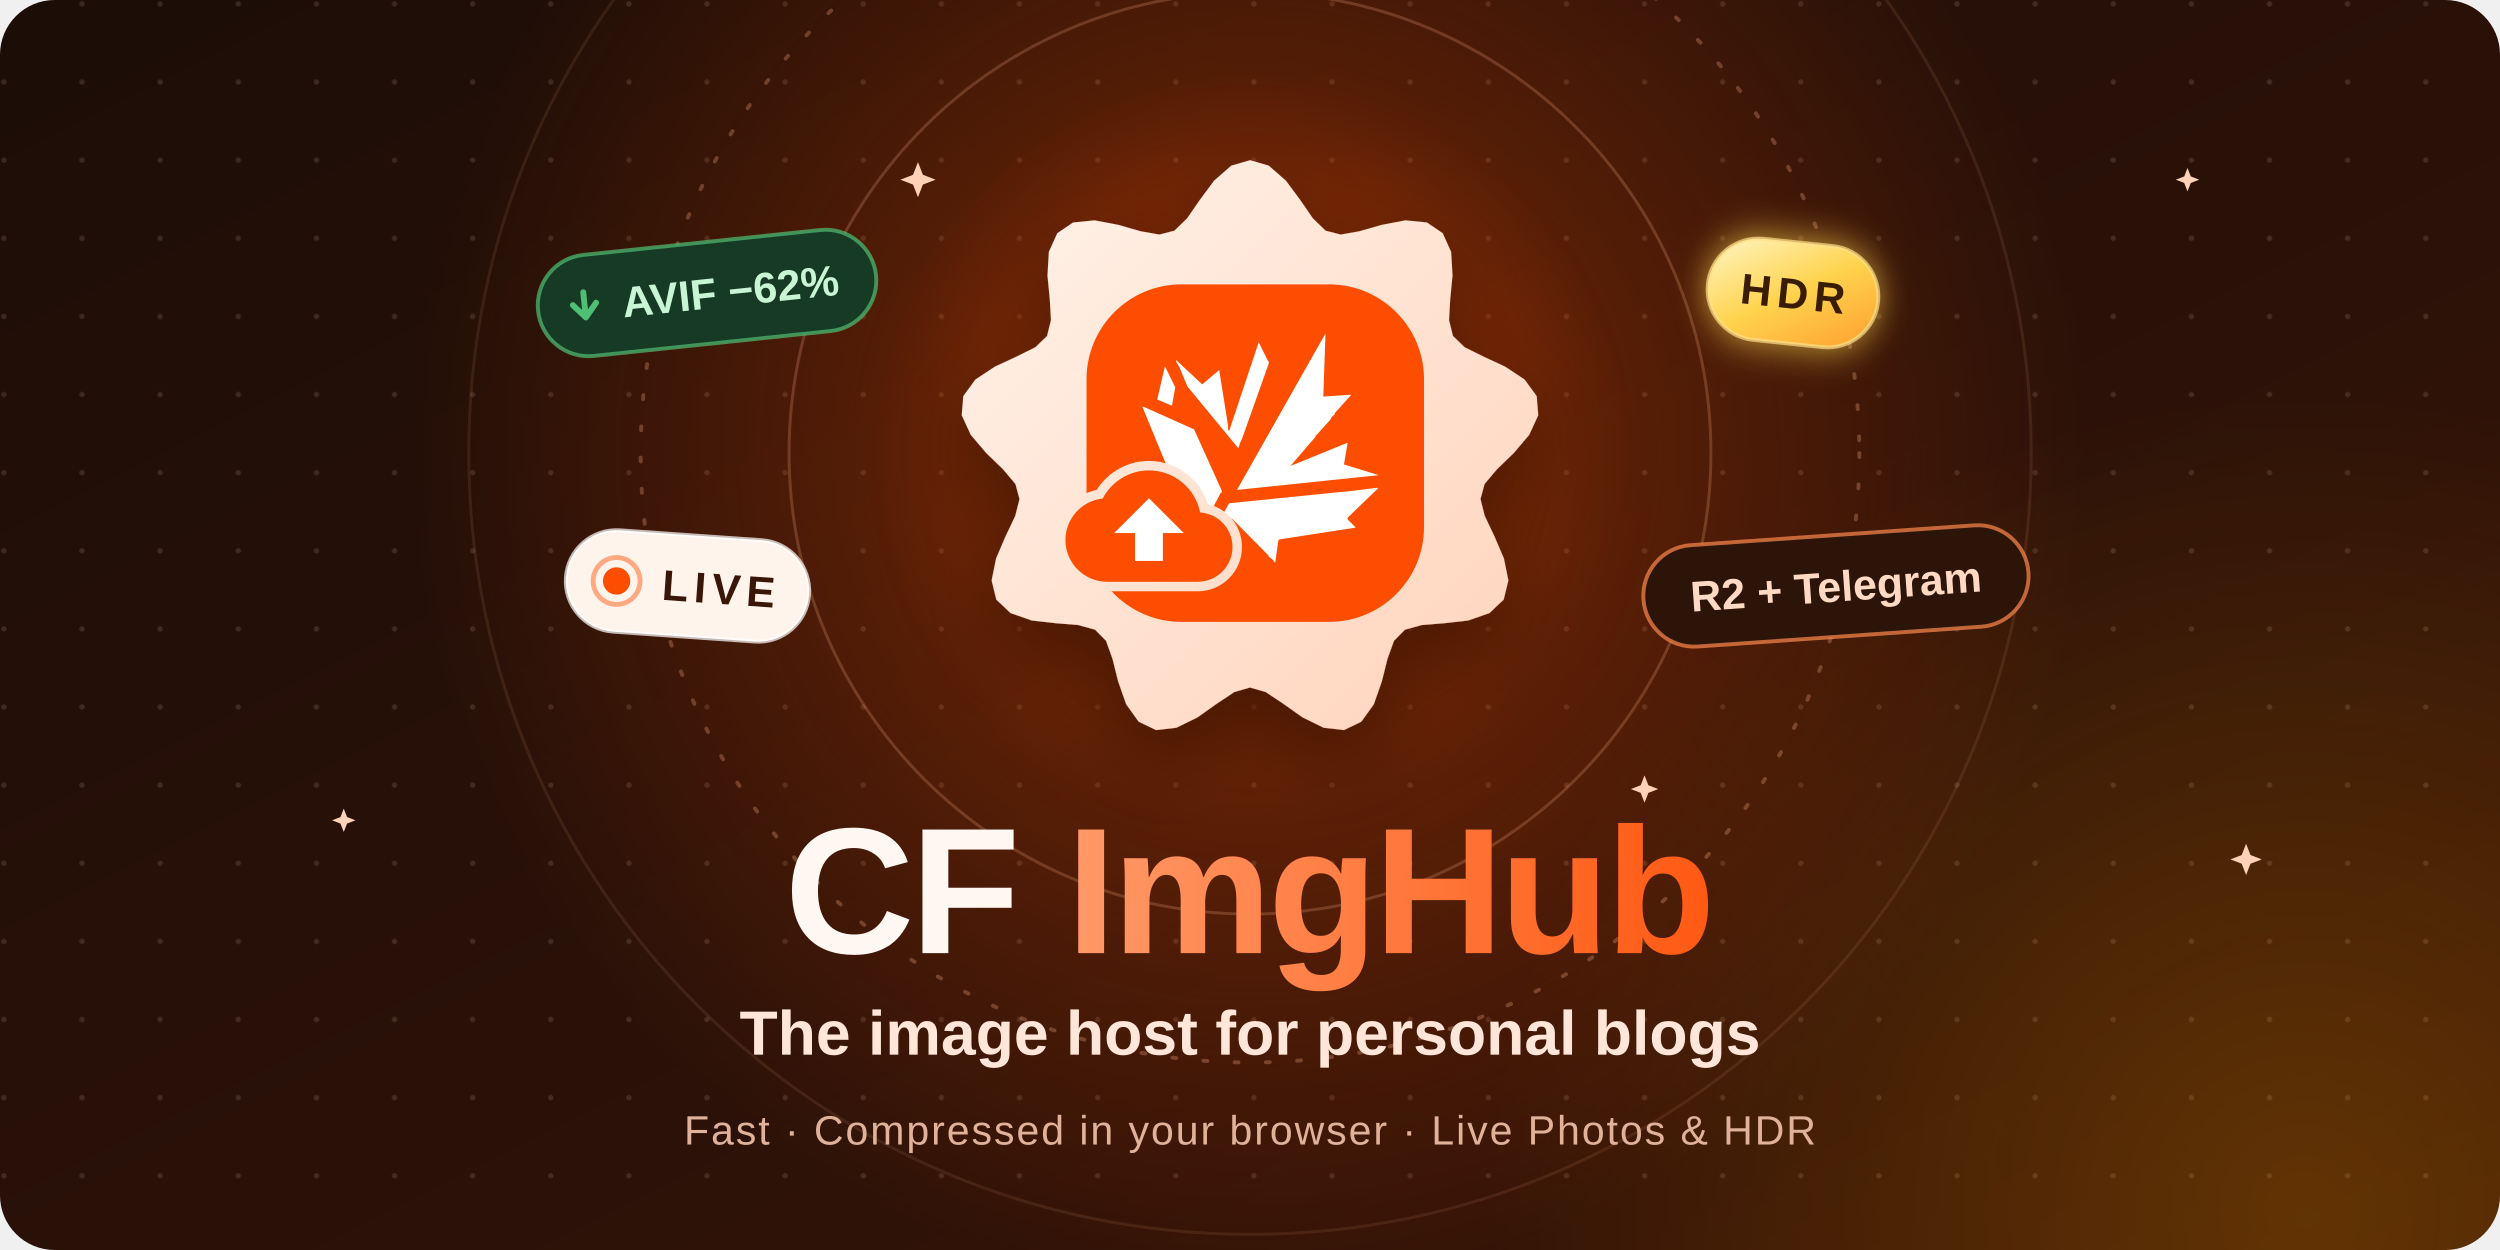
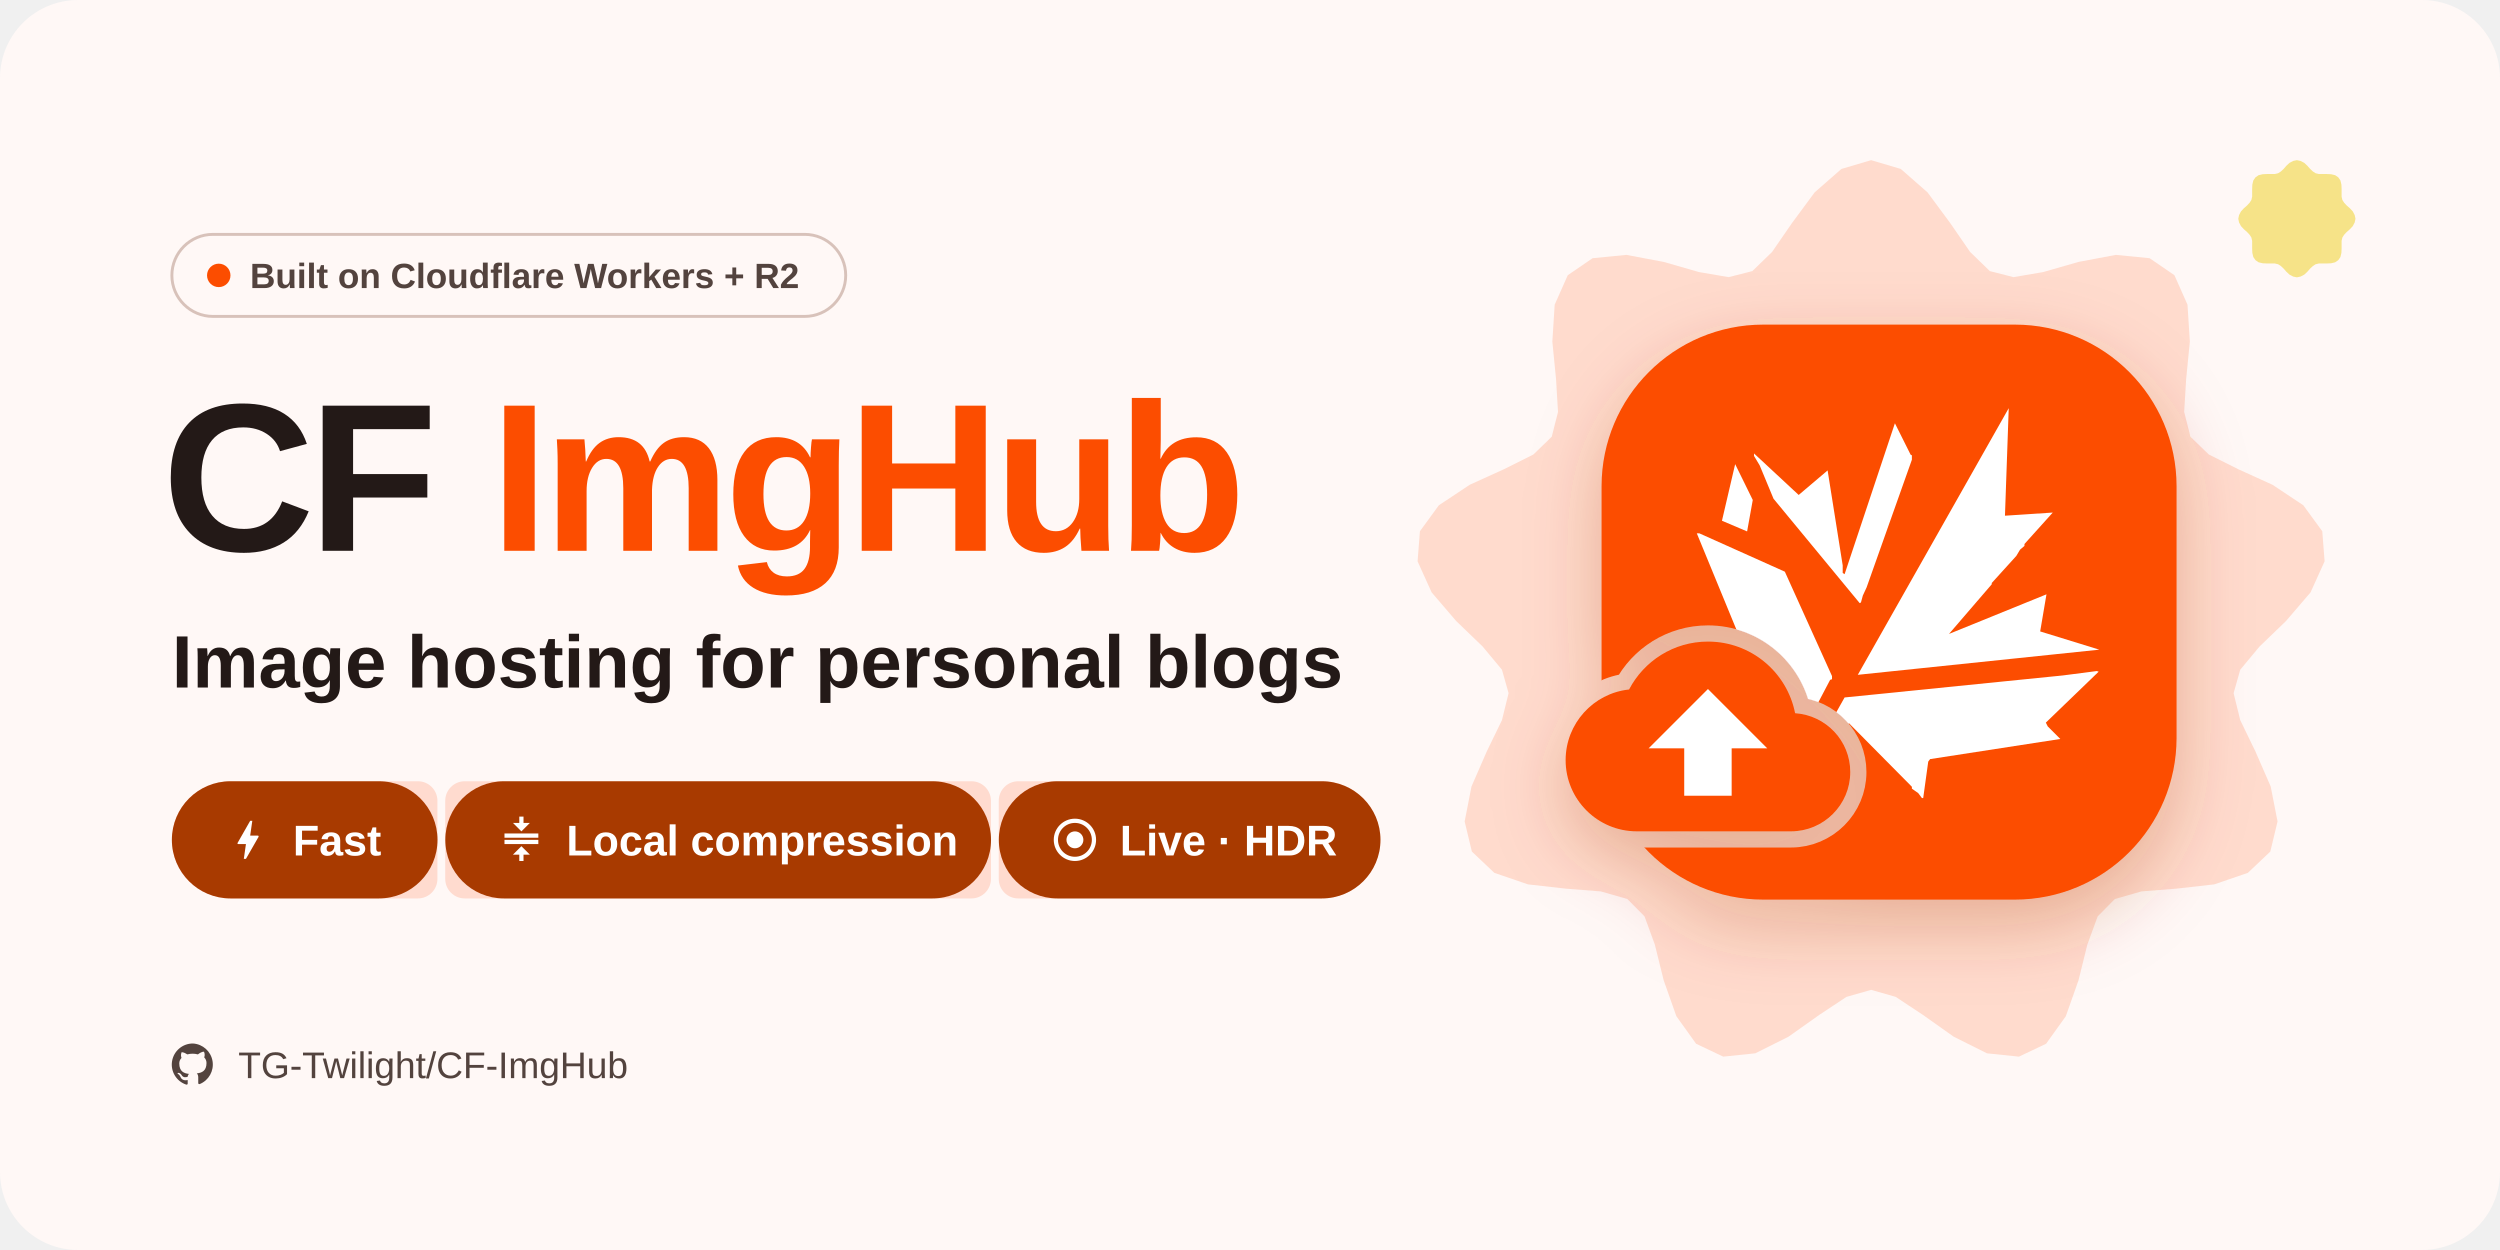
<svg xmlns="http://www.w3.org/2000/svg" width="1280" height="640" viewBox="0 0 1280 640" role="img" aria-labelledby="t d" lang="en">
  <style>
- .spin{transform-box:view-box;transform-origin:640px 232px;animation:spin 48s linear infinite}
- .spin-r{transform-box:view-box;transform-origin:640px 232px;animation:spin 90s linear infinite reverse}
- .float{animation:float 5s ease-in-out infinite alternate}
- .bob{transform-box:view-box;transform-origin:640px 232px;animation:bob 7s ease-in-out infinite alternate}
- .pulse{animation:pulse 6s ease-in-out infinite alternate}
- .blink{animation:blink 1.6s ease-in-out infinite}
- @keyframes spin{to{transform:rotate(360deg)}}
- @keyframes float{from{transform:translateY(-7px)}to{transform:translateY(7px)}}
- @keyframes bob{from{transform:rotate(-4deg) scale(1)}to{transform:rotate(3deg) scale(1.03)}}
- @keyframes pulse{from{opacity:.55}to{opacity:.95}}
- @keyframes blink{0%,100%{opacity:1}50%{opacity:.25}}
- @media (prefers-reduced-motion:reduce){*{animation:none!important}}
+ .seg-on,.seg-off{animation:7.2s infinite}
+ .seg-on{animation-name:on;transform-box:fill-box;transform-origin:center}
+ .seg-off{animation-name:off}
+ @keyframes on{0%{opacity:0;transform:scale(.94)}2.5%{opacity:1;transform:scale(1.03);animation-timing-function:cubic-bezier(.3,0,.2,1)}9%{transform:scale(1)}32%{opacity:1}34.5%,100%{opacity:0;transform:scale(1)}}
+ @keyframes off{0%{opacity:1}2.5%,32%{opacity:0}34.5%,100%{opacity:1}}
+ .turn{transform-box:fill-box;transform-origin:center;animation:turn 90s linear infinite}
+ @keyframes turn{to{transform:rotate(360deg)}}
+ .up{animation:up 3.2s infinite}
+ @keyframes up{0%,55%{transform:translateY(0)}68%{transform:translateY(-3px);animation-timing-function:cubic-bezier(.3,0,.2,1)}80%{transform:translateY(.6px)}90%,100%{transform:translateY(0)}}
+ .bob{transform-box:fill-box;transform-origin:center;animation:bob 6s ease-in-out infinite alternate}
+ @keyframes bob{from{transform:translateY(-5px) rotate(-1.5deg)}to{transform:translateY(5px) rotate(1.5deg)}}
+ @media (prefers-reduced-motion:reduce){*{animation:none!important}.seg-on{opacity:0}}
</style>
  <defs>
-     <linearGradient id="bg" x1="0" y1="0" x2="1" y2="1">
-       <stop stop-color="#1c0d07" />
-       <stop offset=".55" stop-color="#2a1108" />
-       <stop offset="1" stop-color="#3d1505" />
-     </linearGradient>
-     <radialGradient id="glow" cx="640" cy="232" r="430" gradientUnits="userSpaceOnUse">
-       <stop stop-color="#fc4d00" stop-opacity=".75" />
-       <stop offset=".45" stop-color="#fc4d00" stop-opacity=".22" />
-       <stop offset="1" stop-color="#fc4d00" stop-opacity="0" />
-     </radialGradient>
-     <radialGradient id="glow2" cx="1180" cy="620" r="420" gradientUnits="userSpaceOnUse">
-       <stop stop-color="#ffb000" stop-opacity=".2" />
-       <stop offset="1" stop-color="#ffb000" stop-opacity="0" />
-     </radialGradient>
-     <linearGradient id="shape" x1="0" y1="0" x2="1" y2="1">
-       <stop stop-color="#fff3ea" />
-       <stop offset="1" stop-color="#ffd3bb" />
-     </linearGradient>
-     <linearGradient id="title" x1="0" y1="0" x2="1" y2="0">
-       <stop stop-color="#ffb48c" />
-       <stop offset="1" stop-color="#ff5a14" />
-     </linearGradient>
-     <linearGradient id="hdr" x1="0" y1="0" x2="1" y2="1">
-       <stop stop-color="#fff6c8" />
-       <stop offset=".5" stop-color="#ffd34d" />
-       <stop offset="1" stop-color="#ff9d2e" />
-     </linearGradient>
-     <pattern id="dots" width="40" height="40" patternUnits="userSpaceOnUse">
-       <circle cx="2" cy="2" r="1.4" fill="#ffd9c6" opacity=".13" />
-     </pattern>
-     <filter id="soft" x="-30%" y="-60%" width="160%" height="220%">
-       <feDropShadow dx="0" dy="0" stdDeviation="9" flood-color="#ffd34d" flood-opacity=".75" />
-     </filter>
-     <filter id="shadow" x="-30%" y="-30%" width="160%" height="160%">
-       <feDropShadow dx="0" dy="18" stdDeviation="22" flood-color="#000" flood-opacity=".45" />
+     <filter id="lift" x="-30%" y="-30%" width="160%" height="170%">
+       <feDropShadow dx="0" dy="3" stdDeviation="4" flood-color="#a83a00" flood-opacity=".28" />
    </filter>
    <mask id="cut">
      <rect x="-8" y="-8" width="80" height="80" fill="#fff" />
      <path d="M19.35 10.04C18.67 6.59 15.64 4 12 4 9.11 4 6.6 5.64 5.35 8.04 2.34 8.36 0 10.91 0 14c0 3.31 2.69 6 6 6h13c2.76 0 5-2.24 5-5 0-2.64-2.05-4.78-4.65-4.96z" transform="translate(-4 30) scale(1.32)" stroke="#000" stroke-width="2.73" stroke-linejoin="round" />
    </mask>
    <clipPath id="frame">
-       <rect width="1280" height="640" rx="28" />
+       <rect width="1280" height="640" rx="40" />
    </clipPath>
  </defs>
-   <g clip-path="url(#frame)" font-family="'Segoe UI', 'Helvetica Neue', Arial, sans-serif">
-     <rect width="1280" height="640" fill="url(#bg)" />
-     <rect width="1280" height="640" fill="url(#dots)" />
-     <rect width="1280" height="640" fill="url(#glow2)" />
-     <circle class="pulse" cx="640" cy="232" r="430" fill="url(#glow)" />
-     <g fill="none" stroke="#ffb48c">
-       <circle cx="640" cy="232" r="236" stroke-opacity=".22" stroke-width="1.5" />
-       <circle class="spin-r" cx="640" cy="232" r="312" stroke-opacity=".28" stroke-width="2" stroke-dasharray="2 14" stroke-linecap="round" />
-       <circle cx="640" cy="232" r="400" stroke-opacity=".1" stroke-width="1.5" />
+   <g clip-path="url(#frame)" font-family="'Segoe UI Variable Display', 'Segoe UI', 'Helvetica Neue', Arial, sans-serif">
+     <rect width="1280" height="640" fill="#fff8f6" />
+     <rect x="88" y="120" width="345" height="42" rx="21" fill="none" stroke="#d8c2ba" stroke-width="1.5" />
+     <circle cx="112" cy="141" r="6" fill="#fc4d00" />
+     <text x="128" y="147.5" font-size="18" font-weight="600" fill="#53433e">Built on Cloudflare Workers + R2</text>
+     <text x="83" y="282" font-size="108" font-weight="800" letter-spacing="-3" fill="#231917">CF <tspan fill="#fc4d00">ImgHub</tspan>
+     </text>
+     <text x="88" y="352" font-size="38" font-weight="700" fill="#231917">Image hosting for personal blogs</text>
+     <g class="seg-off" style="animation-delay:0.0s">
+       <path d="M118.0,400 H213.96 A10,10 0 0 1 223.96,410 V450 A10,10 0 0 1 213.96,460 H118.0 A30.0,30.0 0 0 1 88,430.0 V430.0 A30.0,30.0 0 0 1 118.0,400 Z" fill="#ffdbcf" />
+       <path transform="translate(114 417.0) scale(1.0833)" d="M11 21h-1l1-7H7.5c-.88 0-.33-.75-.31-.78C8.48 10.94 10.42 7.54 13.01 3h1l-1 7h3.51c.4 0 .62.19.4.66C12.97 17.55 11 21 11 21z" fill="#2c160b" />
+       <text x="150.0" y="438.0" font-size="22" font-weight="600" fill="#2c160b">Fast</text>
    </g>
-     <path d="M470,83 L472.52,89.48 479,92 472.52,94.52 470,101 467.48,94.52 461,92 467.48,89.48Z" fill="#ffd2b8" class="blink" style="animation-duration:3.1s;animation-delay:0s" />
-     <path d="M842,397 L843.96,402.04 849,404 843.96,405.96 842,411 840.04,405.96 835,404 840.04,402.04Z" fill="#ffd2b8" class="blink" style="animation-duration:2.6s;animation-delay:-1s" />
-     <path d="M1120,86 L1121.68,90.32 1126,92 1121.68,93.68 1120,98 1118.32,93.68 1114,92 1118.32,90.32Z" fill="#ffd2b8" class="blink" style="animation-duration:3.7s;animation-delay:-2s" />
-     <path d="M176,414 L177.68,418.32 182,420 177.68,421.68 176,426 174.32,421.68 170,420 174.32,418.32Z" fill="#ffd2b8" class="blink" style="animation-duration:2.9s;animation-delay:-0.5s" />
-     <path d="M1150,432 L1152.24,437.76 1158,440 1152.24,442.24 1150,448 1147.76,442.24 1142,440 1147.76,437.76Z" fill="#ffd2b8" class="blink" style="animation-duration:3.3s;animation-delay:-1.7s" />
-     <g class="spin">
-       <polygon points="640.0,82.0 649.6,84.8 658.4,92.5 665.8,102.5 672.2,111.8 678.7,118.1 686.4,120.1 696.0,118.4 707.5,115.1 719.6,112.8 730.6,113.9 738.7,119.4 743.0,129.0 743.7,141.1 742.5,153.3 741.9,163.9 743.9,172.0 749.9,177.8 759.4,182.5 770.6,187.7 780.6,194.3 786.8,202.8 787.6,212.6 783.0,222.6 775.0,232.0 766.4,240.3 760.1,247.8 758.0,255.5 760.2,264.2 765.1,274.5 770.0,285.9 772.3,297.2 769.9,307.0 762.6,313.9 751.7,317.7 739.3,319.1 728.0,320.0 719.3,322.4 713.7,328.1 710.4,337.3 707.5,348.9 703.4,360.6 697.0,369.5 688.1,373.8 677.7,372.6 666.9,367.3 656.9,360.2 648.0,354.3 640.0,352.0 632.0,354.3 623.1,360.2 613.1,367.3 602.3,372.6 591.9,373.8 583.0,369.5 576.6,360.6 572.5,348.9 569.6,337.3 566.3,328.1 560.7,322.4 552.0,320.0 540.7,319.1 528.3,317.7 517.4,313.9 510.1,307.0 507.7,297.2 510.0,285.9 514.9,274.5 519.8,264.2 522.0,255.5 519.9,247.8 513.6,240.3 505.0,232.0 497.0,222.6 492.4,212.6 493.2,202.8 499.4,194.3 509.4,187.7 520.6,182.5 530.1,177.8 536.1,172.0 538.1,163.9 537.5,153.3 536.3,141.1 537.0,129.0 541.3,119.4 549.4,113.9 560.4,112.8 572.5,115.1 584.0,118.4 593.6,120.1 601.3,118.1 607.8,111.8 614.2,102.5 621.6,92.5 630.4,84.8" fill="url(#shape)" filter="url(#shadow)">
-         <animate attributeName="points" dur="14s" repeatCount="indefinite" calcMode="spline" keyTimes="0.000;0.200;0.400;0.600;0.800;1.000" keySplines="0.45 0 0.2 1;0.45 0 0.2 1;0.45 0 0.2 1;0.45 0 0.2 1;0.45 0 0.2 1" values="640.0,82.0 649.6,84.8 658.4,92.5 665.8,102.5 672.2,111.8 678.7,118.1 686.4,120.1 696.0,118.4 707.5,115.1 719.6,112.8 730.6,113.9 738.7,119.4 743.0,129.0 743.7,141.1 742.5,153.3 741.9,163.9 743.9,172.0 749.9,177.8 759.4,182.5 770.6,187.7 780.6,194.3 786.8,202.8 787.6,212.6 783.0,222.6 775.0,232.0 766.4,240.3 760.1,247.8 758.0,255.5 760.2,264.2 765.1,274.5 770.0,285.9 772.3,297.2 769.9,307.0 762.6,313.9 751.7,317.7 739.3,319.1 728.0,320.0 719.3,322.4 713.7,328.1 710.4,337.3 707.5,348.9 703.4,360.6 697.0,369.5 688.1,373.8 677.7,372.6 666.9,367.3 656.9,360.2 648.0,354.3 640.0,352.0 632.0,354.3 623.1,360.2 613.1,367.3 602.3,372.6 591.9,373.8 583.0,369.5 576.6,360.6 572.5,348.9 569.6,337.3 566.3,328.1 560.7,322.4 552.0,320.0 540.7,319.1 528.3,317.7 517.4,313.9 510.1,307.0 507.7,297.2 510.0,285.9 514.9,274.5 519.8,264.2 522.0,255.5 519.9,247.8 513.6,240.3 505.0,232.0 497.0,222.6 492.4,212.6 493.2,202.8 499.4,194.3 509.4,187.7 520.6,182.5 530.1,177.8 536.1,172.0 538.1,163.9 537.5,153.3 536.3,141.1 537.0,129.0 541.3,119.4 549.4,113.9 560.4,112.8 572.5,115.1 584.0,118.4 593.6,120.1 601.3,118.1 607.8,111.8 614.2,102.5 621.6,92.5 630.4,84.8;640.0,82.0 649.8,82.5 659.5,84.0 669.0,86.4 678.1,89.7 686.8,94.0 695.0,99.1 702.6,105.1 709.4,111.8 715.3,119.3 720.2,127.5 723.6,136.7 722.7,149.3 735.3,148.4 744.5,151.8 752.7,156.7 760.2,162.6 766.9,169.4 772.9,177.0 778.0,185.2 782.3,193.9 785.6,203.0 788.0,212.5 789.5,222.2 790.0,232.0 789.5,241.8 788.0,251.5 785.6,261.0 782.3,270.1 778.0,278.8 772.9,287.0 766.9,294.6 760.2,301.4 752.7,307.3 744.5,312.2 735.3,315.6 722.7,314.7 723.6,327.3 720.2,336.5 715.3,344.7 709.4,352.2 702.6,358.9 695.0,364.9 686.8,370.0 678.1,374.3 669.0,377.6 659.5,380.0 649.8,381.5 640.0,382.0 630.2,381.5 620.5,380.0 611.0,377.6 601.9,374.3 593.2,370.0 585.0,364.9 577.4,358.9 570.6,352.2 564.7,344.7 559.8,336.5 556.4,327.3 557.3,314.7 544.7,315.6 535.5,312.2 527.3,307.3 519.8,301.4 513.1,294.6 507.1,287.0 502.0,278.8 497.7,270.1 494.4,261.0 492.0,251.5 490.5,241.8 490.0,232.0 490.5,222.2 492.0,212.5 494.4,203.0 497.7,193.9 502.0,185.2 507.1,177.0 513.1,169.4 519.8,162.6 527.3,156.7 535.5,151.8 544.7,148.4 557.3,149.3 556.4,136.7 559.8,127.5 564.7,119.3 570.6,111.8 577.4,105.1 585.0,99.1 593.2,94.0 601.9,89.7 611.0,86.4 620.5,84.0 630.2,82.5;640.0,82.0 648.8,97.8 656.4,107.1 662.9,116.7 666.4,133.5 677.8,120.7 688.2,115.6 699.5,111.4 715.0,102.1 714.7,120.2 716.7,132.0 717.5,143.6 712.1,159.9 728.4,154.5 740.0,155.3 751.8,157.3 769.9,157.0 760.6,172.5 756.4,183.8 751.3,194.2 738.5,205.6 755.3,209.1 764.9,215.6 774.2,223.2 790.0,232.0 774.2,240.8 764.9,248.4 755.3,254.9 738.5,258.4 751.3,269.8 756.4,280.2 760.6,291.5 769.9,307.0 751.8,306.7 740.0,308.7 728.4,309.5 712.1,304.1 717.5,320.4 716.7,332.0 714.7,343.8 715.0,361.9 699.5,352.6 688.2,348.4 677.8,343.3 666.4,330.5 662.9,347.3 656.4,356.9 648.8,366.2 640.0,382.0 631.2,366.2 623.6,356.9 617.1,347.3 613.6,330.5 602.2,343.3 591.8,348.4 580.5,352.6 565.0,361.9 565.3,343.8 563.3,332.0 562.5,320.4 567.9,304.1 551.6,309.5 540.0,308.7 528.2,306.7 510.1,307.0 519.4,291.5 523.6,280.2 528.7,269.8 541.5,258.4 524.7,254.9 515.1,248.4 505.8,240.8 490.0,232.0 505.8,223.2 515.1,215.6 524.7,209.1 541.5,205.6 528.7,194.2 523.6,183.8 519.4,172.5 510.1,157.0 528.2,157.3 540.0,155.3 551.6,154.5 567.9,159.9 562.5,143.6 563.3,132.0 565.3,120.2 565.0,102.1 580.5,111.4 591.8,115.6 602.2,120.7 613.6,133.5 617.1,116.7 623.6,107.1 631.2,97.8;640.0,82.0 649.7,84.2 658.7,90.3 666.4,99.1 673.0,109.0 678.6,118.2 684.2,125.4 690.4,129.7 698.2,131.2 707.8,130.6 718.9,129.1 730.8,128.4 742.3,129.7 752.1,133.7 758.9,140.8 762.2,150.3 762.1,161.5 759.4,173.1 755.6,184.1 752.2,193.9 750.7,202.3 752.1,209.7 756.7,216.6 763.8,223.9 772.0,232.0 779.7,241.2 785.0,251.1 786.8,261.2 784.3,270.7 777.8,278.8 768.3,285.2 757.3,289.9 746.5,293.5 737.3,297.0 730.6,301.5 726.4,307.8 724.3,316.3 723.2,326.9 721.8,338.6 718.9,350.1 713.8,359.8 706.3,366.5 696.9,369.3 686.2,368.2 675.4,364.0 665.1,358.0 655.8,352.0 647.6,347.6 640.0,346.0 632.4,347.6 624.2,352.0 614.9,358.0 604.6,364.0 593.8,368.2 583.1,369.3 573.7,366.5 566.2,359.8 561.1,350.1 558.2,338.6 556.8,326.9 555.7,316.3 553.6,307.8 549.4,301.5 542.7,297.0 533.5,293.5 522.7,289.9 511.7,285.2 502.2,278.8 495.7,270.7 493.2,261.2 495.0,251.1 500.3,241.2 508.0,232.0 516.2,223.9 523.3,216.6 527.9,209.7 529.3,202.3 527.8,193.9 524.4,184.1 520.6,173.1 517.9,161.5 517.8,150.3 521.1,140.8 527.9,133.7 537.7,129.7 549.2,128.4 561.1,129.1 572.2,130.6 581.8,131.2 589.6,129.7 595.8,125.4 601.4,118.2 607.0,109.0 613.6,99.1 621.3,90.3 630.3,84.2;640.0,82.0 649.7,83.9 658.8,89.2 666.9,96.7 674.2,104.5 681.0,111.2 688.2,115.6 696.4,117.6 706.0,117.7 716.7,117.3 727.7,117.8 737.8,120.4 746.1,125.9 751.6,134.2 754.2,144.3 754.7,155.3 754.3,166.0 754.4,175.6 756.4,183.8 760.8,191.0 767.5,197.8 775.3,205.1 782.8,213.2 788.1,222.3 790.0,232.0 788.1,241.7 782.8,250.8 775.3,258.9 767.5,266.2 760.8,273.0 756.4,280.2 754.4,288.4 754.3,298.0 754.7,308.7 754.2,319.7 751.6,329.8 746.1,338.1 737.8,343.6 727.7,346.2 716.7,346.7 706.0,346.3 696.4,346.4 688.2,348.4 681.0,352.8 674.2,359.5 666.9,367.3 658.8,374.8 649.7,380.1 640.0,382.0 630.3,380.1 621.2,374.8 613.1,367.3 605.8,359.5 599.0,352.8 591.8,348.4 583.6,346.4 574.0,346.3 563.3,346.7 552.3,346.2 542.2,343.6 533.9,338.1 528.4,329.8 525.8,319.7 525.3,308.7 525.7,298.0 525.6,288.4 523.6,280.2 519.2,273.0 512.5,266.2 504.7,258.9 497.2,250.8 491.9,241.7 490.0,232.0 491.9,222.3 497.2,213.2 504.7,205.1 512.5,197.8 519.2,191.0 523.6,183.8 525.6,175.6 525.7,166.0 525.3,155.3 525.8,144.3 528.4,134.2 533.9,125.9 542.2,120.4 552.3,117.8 563.3,117.3 574.0,117.7 583.6,117.6 591.8,115.6 599.0,111.2 605.8,104.5 613.1,96.7 621.2,89.2 630.3,83.9;640.0,82.0 649.6,84.8 658.4,92.5 665.8,102.5 672.2,111.8 678.7,118.1 686.4,120.1 696.0,118.4 707.5,115.1 719.6,112.8 730.6,113.9 738.7,119.4 743.0,129.0 743.7,141.1 742.5,153.3 741.9,163.9 743.9,172.0 749.9,177.8 759.4,182.5 770.6,187.7 780.6,194.3 786.8,202.8 787.6,212.6 783.0,222.6 775.0,232.0 766.4,240.3 760.1,247.8 758.0,255.5 760.2,264.2 765.1,274.5 770.0,285.9 772.3,297.2 769.9,307.0 762.6,313.9 751.7,317.7 739.3,319.1 728.0,320.0 719.3,322.4 713.7,328.1 710.4,337.3 707.5,348.9 703.4,360.6 697.0,369.5 688.1,373.8 677.7,372.6 666.9,367.3 656.9,360.2 648.0,354.3 640.0,352.0 632.0,354.3 623.1,360.2 613.1,367.3 602.3,372.6 591.9,373.8 583.0,369.5 576.6,360.6 572.5,348.9 569.6,337.3 566.3,328.1 560.7,322.4 552.0,320.0 540.7,319.1 528.3,317.7 517.4,313.9 510.1,307.0 507.7,297.2 510.0,285.9 514.9,274.5 519.8,264.2 522.0,255.5 519.9,247.8 513.6,240.3 505.0,232.0 497.0,222.6 492.4,212.6 493.2,202.8 499.4,194.3 509.4,187.7 520.6,182.5 530.1,177.8 536.1,172.0 538.1,163.9 537.5,153.3 536.3,141.1 537.0,129.0 541.3,119.4 549.4,113.9 560.4,112.8 572.5,115.1 584.0,118.4 593.6,120.1 601.3,118.1 607.8,111.8 614.2,102.5 621.6,92.5 630.4,84.8" />
-       </polygon>
+     <g class="seg-on" style="animation-delay:0.0s">
+       <rect x="88.0" y="400" width="136.0" height="60" rx="30.0" fill="#a83a00" />
+       <path transform="translate(114 417.0) scale(1.0833)" d="M11 21h-1l1-7H7.5c-.88 0-.33-.75-.31-.78C8.48 10.94 10.42 7.54 13.01 3h1l-1 7h3.51c.4 0 .62.19.4.66C12.97 17.55 11 21 11 21z" fill="#ffffff" />
+       <text x="150.0" y="438.0" font-size="22" font-weight="600" fill="#ffffff">Fast</text>
    </g>
+     <g class="seg-off" style="animation-delay:-4.8s">
+       <path d="M237.96,400 H497.36 A10,10 0 0 1 507.36,410 V450 A10,10 0 0 1 497.36,460 H237.96 A10,10 0 0 1 227.96,450 V410 A10,10 0 0 1 237.96,400 Z" fill="#ffdbcf" />
+       <path transform="translate(253.96 417.0) scale(1.0833)" d="M8 19h3v3h2v-3h3l-4-4-4 4zm8-15h-3V1h-2v3H8l4 4 4-4zM4 9v2h16V9H4zm0 3h16v2H4z" fill="#2c160b" />
+       <text x="290.0" y="438.0" font-size="22" font-weight="600" fill="#2c160b">Local compression</text>
+     </g>
+     <g class="seg-on" style="animation-delay:-4.8s">
+       <rect x="228.0" y="400" width="279.4" height="60" rx="30.0" fill="#a83a00" />
+       <path transform="translate(253.96 417.0) scale(1.0833)" d="M8 19h3v3h2v-3h3l-4-4-4 4zm8-15h-3V1h-2v3H8l4 4 4-4zM4 9v2h16V9H4zm0 3h16v2H4z" fill="#ffffff" />
+       <text x="290.0" y="438.0" font-size="22" font-weight="600" fill="#ffffff">Local compression</text>
+     </g>
+     <g class="seg-off" style="animation-delay:-2.4s">
+       <path d="M521.36,400 H676.72 A30.0,30.0 0 0 1 706.72,430.0 V430.0 A30.0,30.0 0 0 1 676.72,460 H521.36 A10,10 0 0 1 511.36,450 V410 A10,10 0 0 1 521.36,400 Z" fill="#ffdbcf" />
+       <path transform="translate(537.36 417.0) scale(1.0833)" d="M12 8a4 4 0 1 0 0 8 4 4 0 0 0 0-8zm0-6a10 10 0 1 0 0 20 10 10 0 0 0 0-20zm0 18a8 8 0 1 1 0-16 8 8 0 0 1 0 16z" fill="#2c160b" />
+       <text x="573.4" y="438.0" font-size="22" font-weight="600" fill="#2c160b">Live · HDR</text>
+     </g>
+     <g class="seg-on" style="animation-delay:-2.4s">
+       <rect x="511.4" y="400" width="195.4" height="60" rx="30.0" fill="#a83a00" />
+       <path transform="translate(537.36 417.0) scale(1.0833)" d="M12 8a4 4 0 1 0 0 8 4 4 0 0 0 0-8zm0-6a10 10 0 1 0 0 20 10 10 0 0 0 0-20zm0 18a8 8 0 1 1 0-16 8 8 0 0 1 0 16z" fill="#ffffff" />
+       <text x="573.4" y="438.0" font-size="22" font-weight="600" fill="#ffffff">Live · HDR</text>
+     </g>
+     <path transform="translate(88 534) scale(.9)" fill="#53433e" d="M12 .3a12 12 0 0 0-3.8 23.4c.6.1.8-.3.8-.6v-2c-3.3.7-4-1.6-4-1.6-.6-1.4-1.4-1.8-1.4-1.8-1-.7.1-.7.1-.7 1.2.1 1.8 1.2 1.8 1.2 1 1.8 2.8 1.3 3.5 1 .1-.8.4-1.3.7-1.6-2.7-.3-5.5-1.3-5.5-6 0-1.2.5-2.3 1.3-3.1-.2-.4-.6-1.6 0-3.2 0 0 1-.3 3.3 1.2a11.5 11.5 0 0 1 6 0C17.3 4.6 18.3 5 18.3 5c.7 1.6.2 2.8.1 3.2.8.8 1.3 1.9 1.3 3.2 0 4.6-2.8 5.6-5.5 5.9.4.4.8 1.1.8 2.2v3.3c0 .3.2.7.8.6A12 12 0 0 0 12 .3" />
+     <text x="122" y="552" font-size="19" fill="#53433e">TG-Twilight/CF-ImgHub</text>
+     <g class="turn">
+       <polygon points="958.0,82.0 973.2,86.5 986.9,98.5 998.5,114.2 1008.7,129.0 1018.8,138.8 1030.9,141.9 1046.1,139.3 1064.2,134.1 1083.3,130.5 1100.6,132.2 1113.3,140.9 1120.0,156.0 1121.2,174.9 1119.3,194.2 1118.3,210.9 1121.5,223.6 1130.9,232.7 1145.9,240.2 1163.5,248.2 1179.3,258.7 1189.0,272.0 1190.2,287.4 1183.0,303.3 1170.4,318.0 1156.9,331.0 1147.0,342.9 1143.6,354.9 1147.0,368.7 1154.8,384.8 1162.6,402.7 1166.1,420.6 1162.4,436.0 1150.9,446.9 1133.7,452.8 1114.2,455.0 1096.4,456.4 1082.8,460.3 1074.0,469.2 1068.7,483.7 1064.2,501.9 1057.7,520.3 1047.6,534.4 1033.7,541.0 1017.3,539.3 1000.3,530.8 984.5,519.6 970.6,510.4 958.0,506.8 945.4,510.4 931.5,519.6 915.7,530.8 898.7,539.3 882.3,541.0 868.4,534.4 858.3,520.3 851.8,501.9 847.3,483.7 842.0,469.2 833.2,460.3 819.6,456.4 801.8,455.0 782.3,452.8 765.1,446.9 753.6,436.0 749.9,420.6 753.4,402.7 761.2,384.8 769.0,368.7 772.4,354.9 769.0,342.9 759.1,331.0 745.6,318.0 733.0,303.3 725.8,287.4 727.0,272.0 736.7,258.7 752.5,248.2 770.1,240.2 785.1,232.7 794.5,223.6 797.7,210.9 796.7,194.2 794.8,174.9 796.0,156.0 802.7,140.9 815.4,132.2 832.7,130.5 851.8,134.1 869.9,139.3 885.1,141.9 897.2,138.8 907.3,129.0 917.5,114.2 929.1,98.5 942.8,86.5" fill="#ffdbcd" />
+     </g>
+     <polygon points="1176.0,82.0 1177.9,82.4 1179.8,83.4 1181.4,84.9 1182.8,86.5 1184.2,87.8 1185.6,88.7 1187.3,89.1 1189.2,89.1 1191.3,89.1 1193.5,89.2 1195.6,89.7 1197.2,90.8 1198.3,92.4 1198.8,94.5 1198.9,96.7 1198.9,98.8 1198.9,100.7 1199.3,102.4 1200.2,103.8 1201.5,105.2 1203.1,106.6 1204.6,108.2 1205.6,110.1 1206.0,112.0 1205.6,113.9 1204.6,115.8 1203.1,117.4 1201.5,118.8 1200.2,120.2 1199.3,121.6 1198.9,123.3 1198.9,125.2 1198.9,127.3 1198.8,129.5 1198.3,131.6 1197.2,133.2 1195.6,134.3 1193.5,134.8 1191.3,134.9 1189.2,134.9 1187.3,134.9 1185.6,135.3 1184.2,136.2 1182.8,137.5 1181.4,139.1 1179.8,140.6 1177.9,141.6 1176.0,142.0 1174.1,141.6 1172.2,140.6 1170.6,139.1 1169.2,137.5 1167.8,136.2 1166.4,135.3 1164.7,134.9 1162.8,134.9 1160.7,134.9 1158.5,134.8 1156.4,134.3 1154.8,133.2 1153.7,131.6 1153.2,129.5 1153.1,127.3 1153.1,125.2 1153.1,123.3 1152.7,121.6 1151.8,120.2 1150.5,118.8 1148.9,117.4 1147.4,115.8 1146.4,113.9 1146.0,112.0 1146.4,110.1 1147.4,108.2 1148.9,106.6 1150.5,105.2 1151.8,103.8 1152.7,102.4 1153.1,100.7 1153.1,98.8 1153.1,96.7 1153.2,94.5 1153.7,92.4 1154.8,90.8 1156.4,89.7 1158.5,89.2 1160.7,89.1 1162.8,89.1 1164.7,89.1 1166.4,88.7 1167.8,87.8 1169.2,86.5 1170.6,84.9 1172.2,83.4 1174.1,82.4" fill="#f6e388" />
    <g class="bob">
-       <g transform="translate(640 232) scale(2.7) translate(-31 -32)">
+       <g transform="translate(820.0 166.2) scale(4.6)" filter="url(#lift)">
        <g mask="url(#cut)">
          <rect width="64" height="64" rx="18" fill="#fc4d00" />
          <path transform="translate(10.6 8.6) scale(0.7)" d="M49.6 1L49 18.1L56.6 17.6L52.1 22.6L52.1 22.9L51.4 23.5L50.8 24.5L46.9 28.8L46.9 29L40.1 36.9L55.6 30.6L54.6 36.5L64 39.4L25.6 43.4ZM31.5 3.4L34 8.4L34.2 8.5L34.2 9.2L27 29.5L26.4 30.8L26.1 31.9L25.9 32L12.2 15.4L10 10.1L9.1 8.6L9.1 8.2L16.2 14.8L20.8 10.9L23.2 26L23.2 27.2L23.5 27.4ZM6.1 9.9L8.9 15.6L8 20.6L4 18.9ZM0 20.9L0.4 20.9L14 27L21.5 43.6L21.5 44.1L21.2 44.2L19.1 48.2L3.2 44.5L3.4 44.1L3.6 44.1L5.5 42.4L7.8 40.8L7.9 40.1ZM63.6 42.8L63.9 42.9L55.5 51L55.8 51.6L57.8 53.6L37.1 56.8L36.8 57.2L36 63L35.8 63L35.2 62.2L34.2 61.5L34.2 61.2L24.2 51.1L23.9 51.4L18.9 61.2L18.6 61.5L15.2 61.8L23.5 47L58.2 43.5Z" fill="#fff" />
        </g>
        <path transform="translate(-4 30) scale(1.32)" d="M19.35 10.04C18.67 6.59 15.64 4 12 4 9.11 4 6.6 5.64 5.35 8.04 2.34 8.36 0 10.91 0 14c0 3.31 2.69 6 6 6h13c2.76 0 5-2.24 5-5 0-2.64-2.05-4.78-4.65-4.96z" fill="#fc4d00" />
-         <path transform="translate(-4 30) scale(1.32)" d="M14 13v4h-4v-4H7l5-5 5 5h-3z" fill="#fff" />
+         <g class="up">
+           <path transform="translate(-4 30) scale(1.32)" d="M14 13v4h-4v-4H7l5-5 5 5h-3z" fill="#fff" />
+         </g>
      </g>
    </g>
-     <g transform="translate(362 150) rotate(-6)">
-       <g class="float" style="animation-duration:5.2s;animation-delay:0s">
-         <rect x="-87.0" y="-26.0" width="174.0" height="52" rx="26.0" fill="#173a24" stroke="#4fbf74" stroke-opacity=".7" stroke-width="2" />
-         <path d="M-63.0,-7 v12 m-6,-6 l6,7 6,-7" fill="none" stroke="#4fbf74" stroke-width="3" stroke-linecap="round" stroke-linejoin="round" />
-         <text x="12" y="8" text-anchor="middle" font-size="22" font-weight="700" fill="#c8f5d4">AVIF −62%</text>
-       </g>
-     </g>
-     <g transform="translate(352 300) rotate(4)">
-       <g class="float" style="animation-duration:6.1s;animation-delay:-1.4s">
-         <rect x="-62.4" y="-26.0" width="124.8" height="52" rx="26.0" fill="#fff4ec" stroke="#ffffff" stroke-opacity=".7" stroke-width="2" />
-         <circle class="blink" cx="-36.4" cy="0" r="7" fill="#fc4d00" />
-         <circle cx="-36.4" cy="0" r="12" fill="none" stroke="#fc4d00" stroke-width="2.5" opacity=".45" />
-         <text x="16" y="8" text-anchor="middle" font-size="22" font-weight="800" fill="#3a1608" letter-spacing="3">LIVE</text>
-       </g>
-     </g>
-     <g transform="translate(918 150) rotate(6)">
-       <g class="float" style="animation-duration:5.6s;animation-delay:-2.2s">
-         <rect x="-43.8" y="-26.0" width="87.6" height="52" rx="26.0" fill="url(#hdr)" stroke="#ffe08a" stroke-opacity=".7" stroke-width="2" filter="url(#soft)" />
-         <text x="0" y="8" text-anchor="middle" font-size="22" font-weight="800" fill="#3a1d00" letter-spacing="3">HDR</text>
-       </g>
-     </g>
-     <g transform="translate(940 300) rotate(-4)">
-       <g class="float" style="animation-duration:6.6s;animation-delay:-0.7s">
-         <rect x="-98.8" y="-26.0" width="197.6" height="52" rx="26.0" fill="#2c1409" stroke="#ff8a4c" stroke-opacity=".7" stroke-width="2" />
-         <text x="0" y="8" text-anchor="middle" font-size="22" font-weight="700" fill="#ffd9c4">R2 + Telegram</text>
-       </g>
-     </g>
-     <text x="640" y="488" text-anchor="middle" font-size="92" font-weight="800" letter-spacing="-2" fill="#fff7f2">CF <tspan fill="url(#title)">ImgHub</tspan>
-     </text>
-     <text x="640" y="540" text-anchor="middle" font-size="32" font-weight="700" fill="#ffe6d8">The image host for personal blogs</text>
-     <text x="640" y="586" text-anchor="middle" font-size="21" fill="#e0b29a" letter-spacing="1">Fast · Compressed in your browser · Live Photos &amp; HDR</text>
  </g>
</svg>
